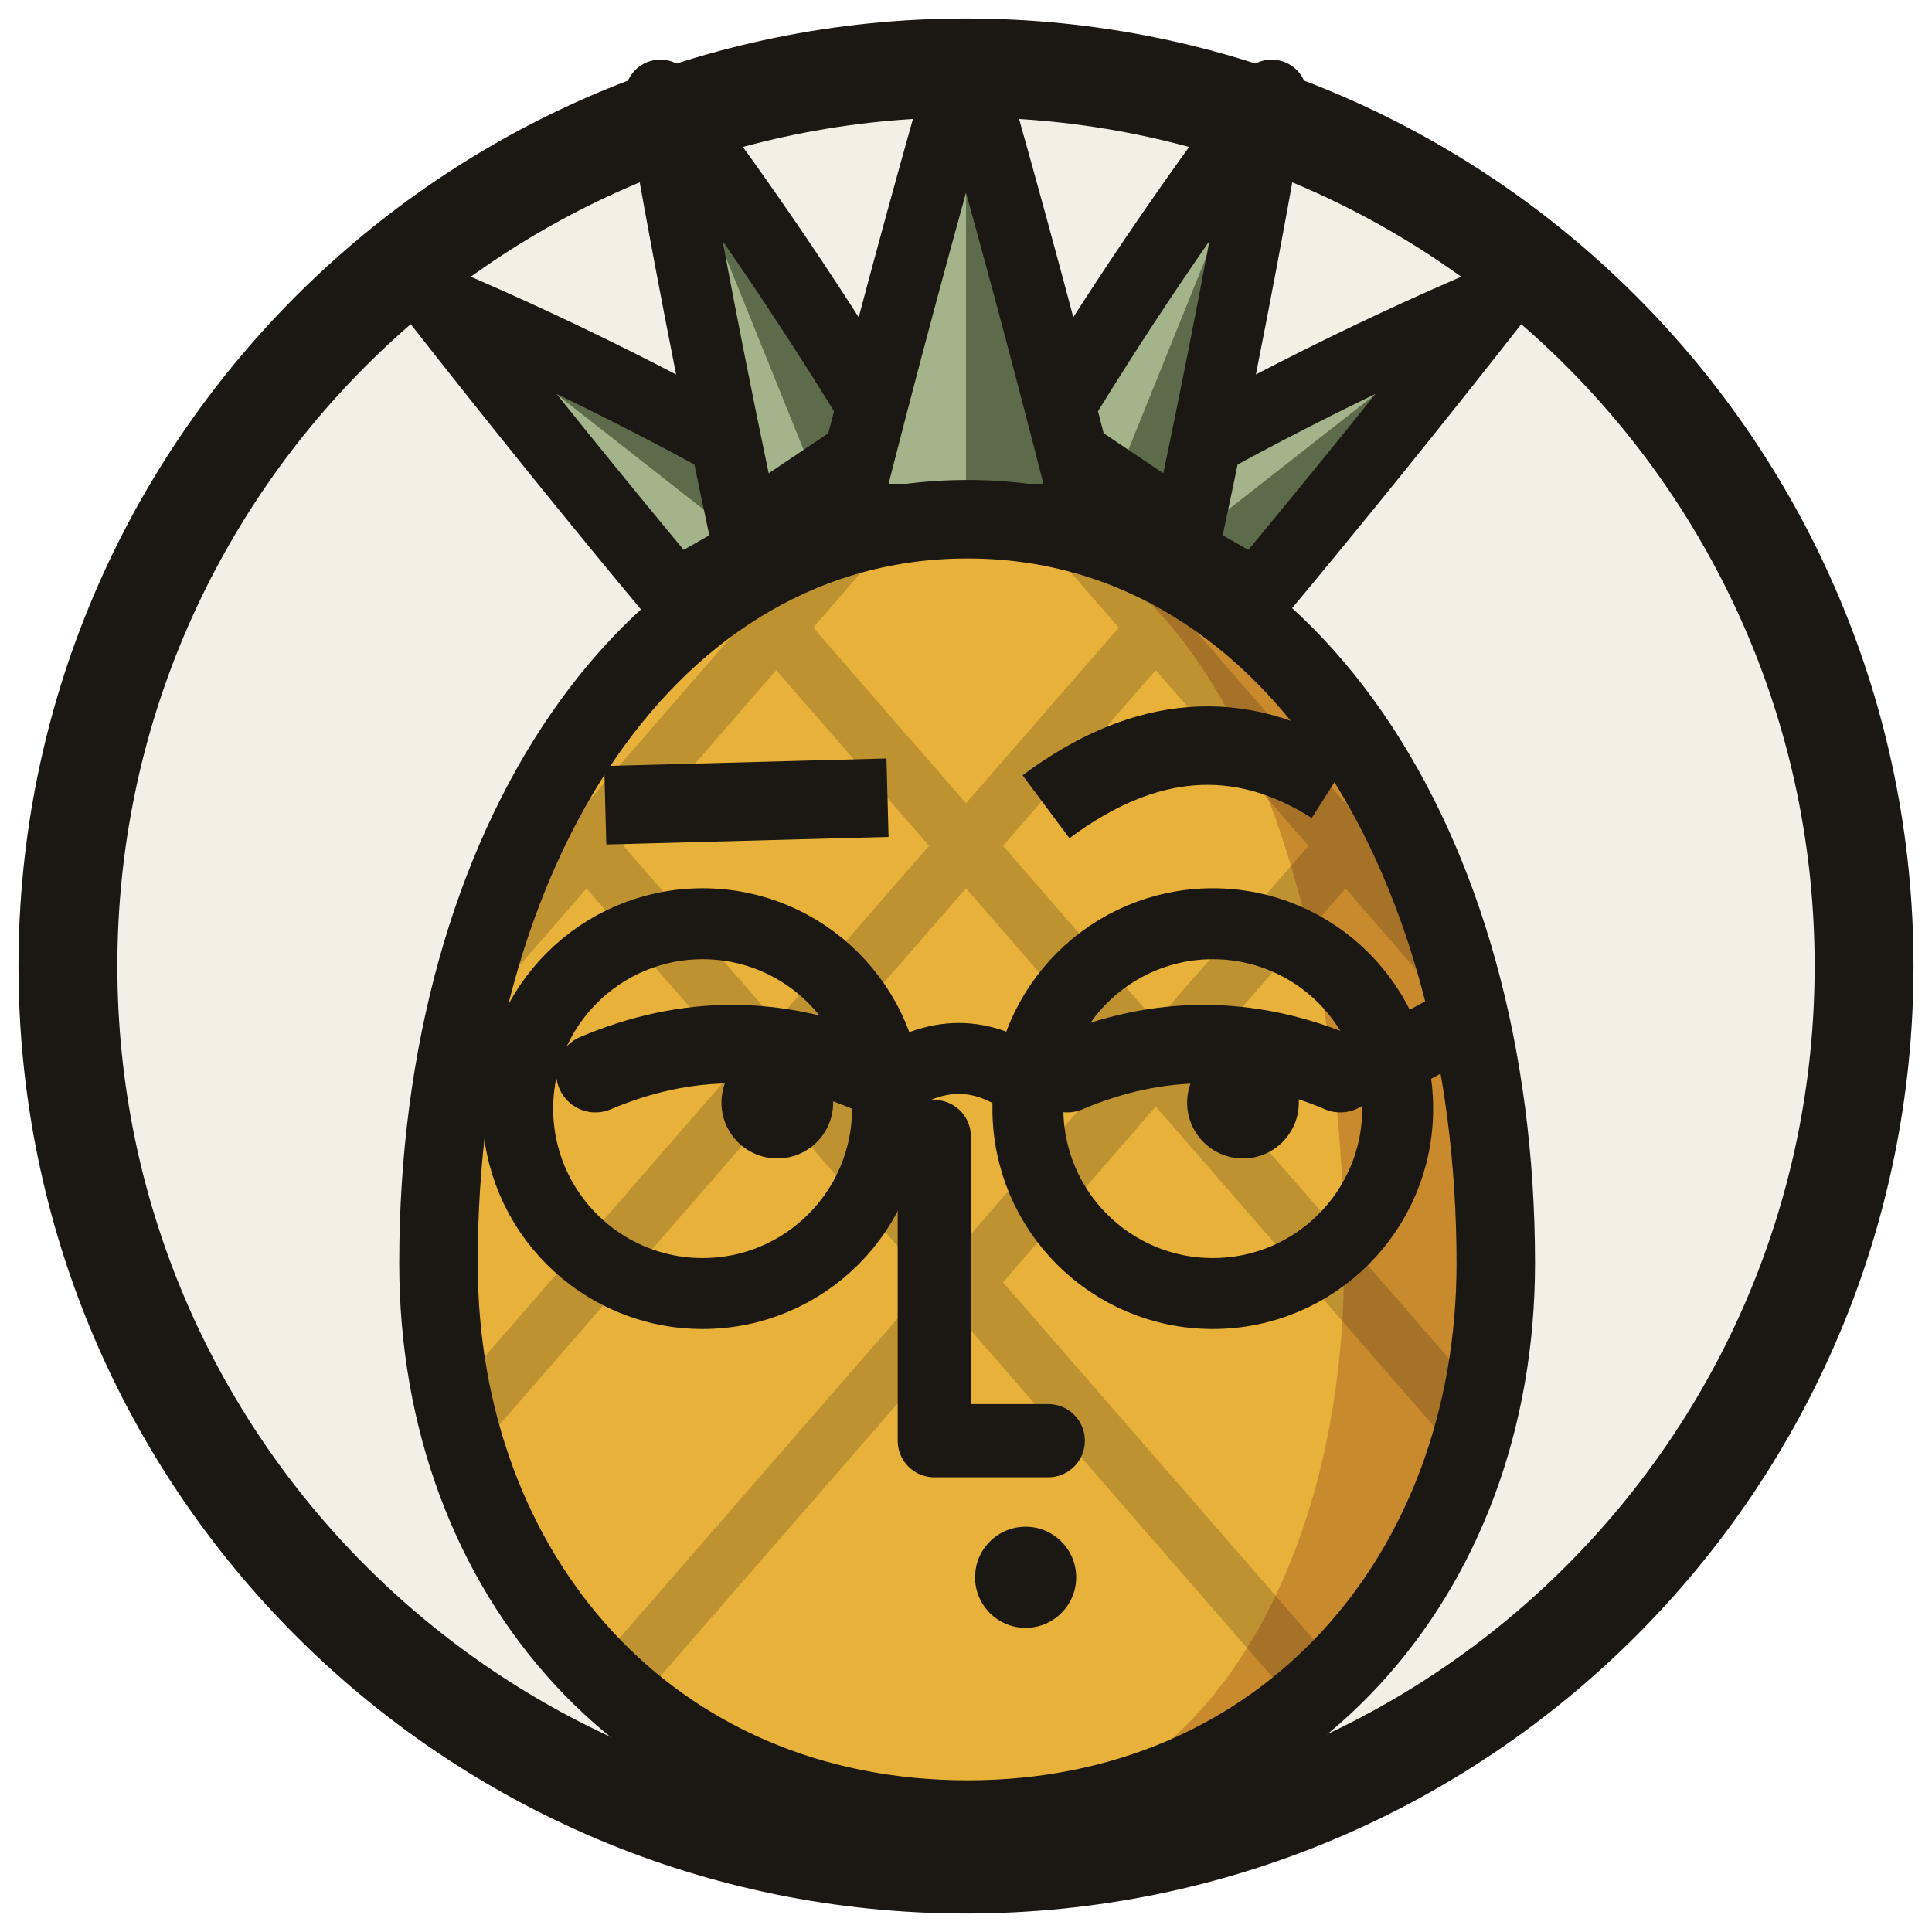
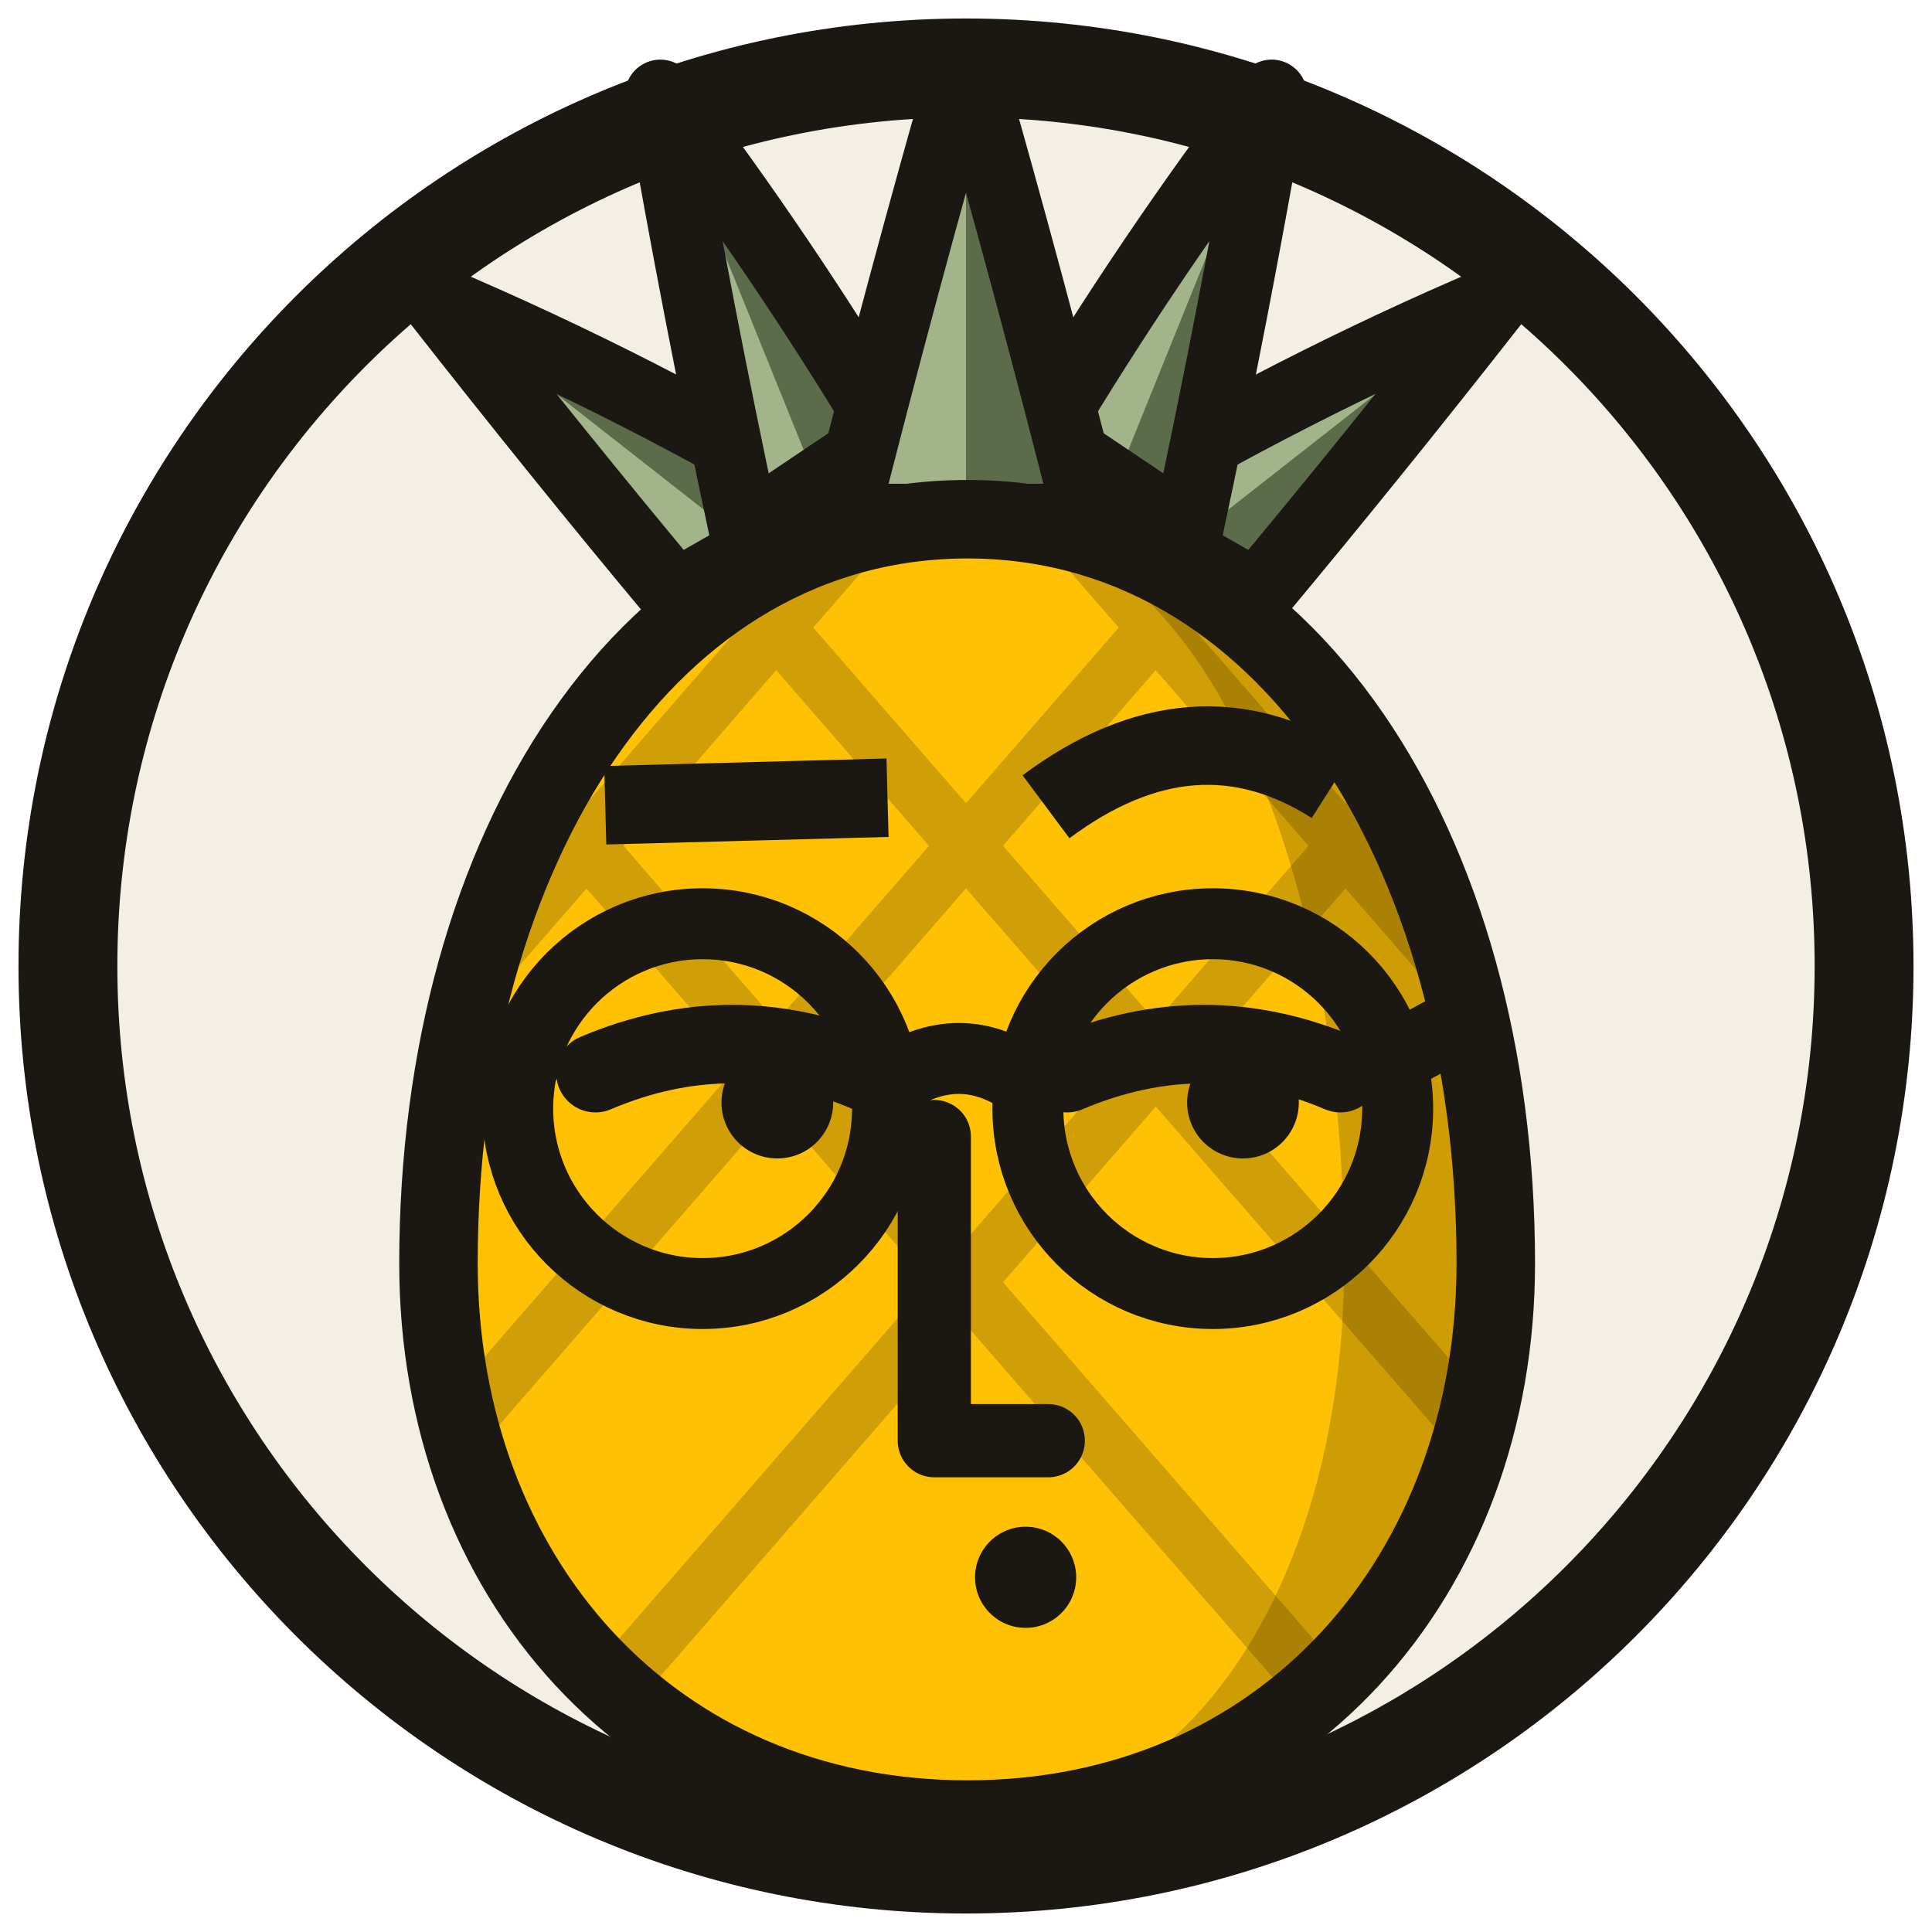
<svg xmlns="http://www.w3.org/2000/svg" viewBox="0 0 256 256" stroke-linecap="round" stroke-linejoin="round">
  <defs>
    <clipPath id="kafes-kirp">
      <path d="M128.2,68.8C86.1,68.8 58.1,112.2 58.1,167.4C58.1,208.7 86.1,241.1 128.2,241.1C170.2,241.1 198.2,208.7 198.2,167.4C198.2,112.2 170.2,68.8 128.2,68.8Z" />
    </clipPath>
  </defs>
  <g id="halka">
    <circle cx="128" cy="128" r="119" fill="#f3efe4" stroke="#1b1712" stroke-width="13.1" />
  </g>
  <g id="tac">
    <path fill="#5c6b4a" d="M89.5,78.9Q73.9,60.2 58,39.9Q84.8,51.3 110.7,66.8Z" />
    <path fill="#a3b48a" d="M89.5,78.9Q73.9,60.2 58,39.9L100.1,72.9Z" />
    <path fill="none" stroke="#1b1712" stroke-width="9.4" d="M89.5,78.9Q73.9,60.2 58,39.9Q84.8,51.3 110.7,66.8Z" />
    <path fill="#5c6b4a" d="M145.3,66.8Q171.2,51.3 198,39.9Q182.1,60.2 166.5,78.9Z" />
    <path fill="#a3b48a" d="M145.3,66.8Q171.2,51.3 198,39.9L155.9,72.9Z" />
    <path fill="none" stroke="#1b1712" stroke-width="9.4" d="M145.3,66.8Q171.2,51.3 198,39.9Q182.1,60.2 166.5,78.9Z" />
    <path fill="#5c6b4a" d="M98.7,70.5Q92.4,41.1 87.5,12.6Q103.7,33.9 117.9,57.6Z" />
    <path fill="#a3b48a" d="M98.7,70.5Q92.4,41.1 87.5,12.6L108.3,64.1Z" />
    <path fill="none" stroke="#1b1712" stroke-width="9.4" d="M98.7,70.5Q92.4,41.1 87.5,12.6Q103.7,33.9 117.9,57.6Z" />
    <path fill="#5c6b4a" d="M138.1,57.6Q152.3,33.9 168.5,12.6Q163.6,41.1 157.3,70.5Z" />
    <path fill="#a3b48a" d="M138.1,57.6Q152.3,33.9 168.5,12.6L147.7,64.1Z" />
    <path fill="none" stroke="#1b1712" stroke-width="9.4" d="M138.1,57.6Q152.3,33.9 168.5,12.6Q163.6,41.1 157.3,70.5Z" />
    <path fill="#5c6b4a" d="M111.7,68.8Q119.6,37.5 128,8.2Q136.4,37.5 144.3,68.8Z" />
    <path fill="#a3b48a" d="M111.7,68.8Q119.6,37.5 128,8.2L128,68.8Z" />
    <path fill="none" stroke="#1b1712" stroke-width="9.4" d="M111.7,68.8Q119.6,37.5 128,8.2Q136.4,37.5 144.3,68.8Z" />
  </g>
  <g id="govde">
-     <path fill="#c98a2e" d="M128.2,68.8C86.1,68.8 58.1,112.2 58.1,167.4C58.1,208.7 86.1,241.1 128.2,241.1C170.2,241.1 198.2,208.7 198.2,167.4C198.2,112.2 170.2,68.8 128.2,68.8Z" />
-     <path fill="#e8b23a" d="M128.2,68.8C86.1,68.8 58.1,112.2 58.1,167.4C58.1,208.7 86.1,241.1 128.2,241.1C158.1,241.1 178.1,208.7 178.1,167.4C178.1,112.2 158.1,68.8 128.2,68.8Z" />
+     <path fill="#ce9c03" d="M128.2,68.8C86.1,68.8 58.1,112.2 58.1,167.4C58.1,208.7 86.1,241.1 128.2,241.1C170.2,241.1 198.2,208.7 198.2,167.4C198.2,112.2 170.2,68.8 128.2,68.8Z" />
+     <path fill="#fec104" d="M128.2,68.8C86.1,68.8 58.1,112.2 58.1,167.4C58.1,208.7 86.1,241.1 128.2,241.1C158.1,241.1 178.1,208.7 178.1,167.4C178.1,112.2 158.1,68.8 128.2,68.8Z" />
    <g id="kafes" clip-path="url(#kafes-kirp)">
      <path fill="none" stroke="#1b1712" stroke-opacity=".2" stroke-width="7.4" d="M32.5,60.1L198.7,251.2M122.9,60.1L-43.2,251.2M82.8,60.1L249,251.2M173.2,60.1L7,251.2M133.1,60.1L299.2,251.2M223.5,60.1L57.3,251.2" />
    </g>
    <path fill="none" stroke="#1b1712" stroke-width="10.4" d="M128.2,68.8C86.1,68.8 58.1,112.2 58.1,167.4C58.1,208.7 86.1,241.1 128.2,241.1C170.2,241.1 198.2,208.7 198.2,167.4C198.2,112.2 170.2,68.8 128.2,68.8Z" />
  </g>
  <g id="yuz">
    <path id="kaslar" fill="none" stroke="#1b1712" stroke-width="10.4" stroke-linecap="butt" d="M80.2,106.7L117.6,105.7M138.6,106.9Q158.2,92.3 176.6,104" />
    <g id="goz-sol">
      <circle cx="103" cy="146.1" r="7.4" fill="#1b1712" />
      <path fill="none" stroke="#1b1712" stroke-width="10.4" d="M78.9,142.2Q97,134.5 115.1,142.2" />
    </g>
    <g id="goz-sag">
      <circle cx="164.7" cy="146.1" r="7.4" fill="#1b1712" />
      <path fill="none" stroke="#1b1712" stroke-width="10.4" d="M141.4,142.2Q159.5,134.5 177.6,142.2" />
    </g>
    <g id="gozluk" fill="none" stroke="#1b1712" stroke-width="9.4">
      <circle cx="93.1" cy="146.9" r="24.5" />
      <circle cx="160.7" cy="146.9" r="24.5" />
      <path d="M117.6,143.6Q127.2,136.9 136.2,143.6M69.7,140.6L62.5,135.5M184.1,140.6L193.5,135.5" />
    </g>
    <g id="burun">
      <path fill="none" stroke="#1b1712" stroke-width="9.7" d="M123.8,150.6L123.8,190.9L138.9,190.9" />
    </g>
    <g id="agiz">
      <circle cx="135.9" cy="209" r="6.7" fill="#1b1712" />
    </g>
  </g>
</svg>
